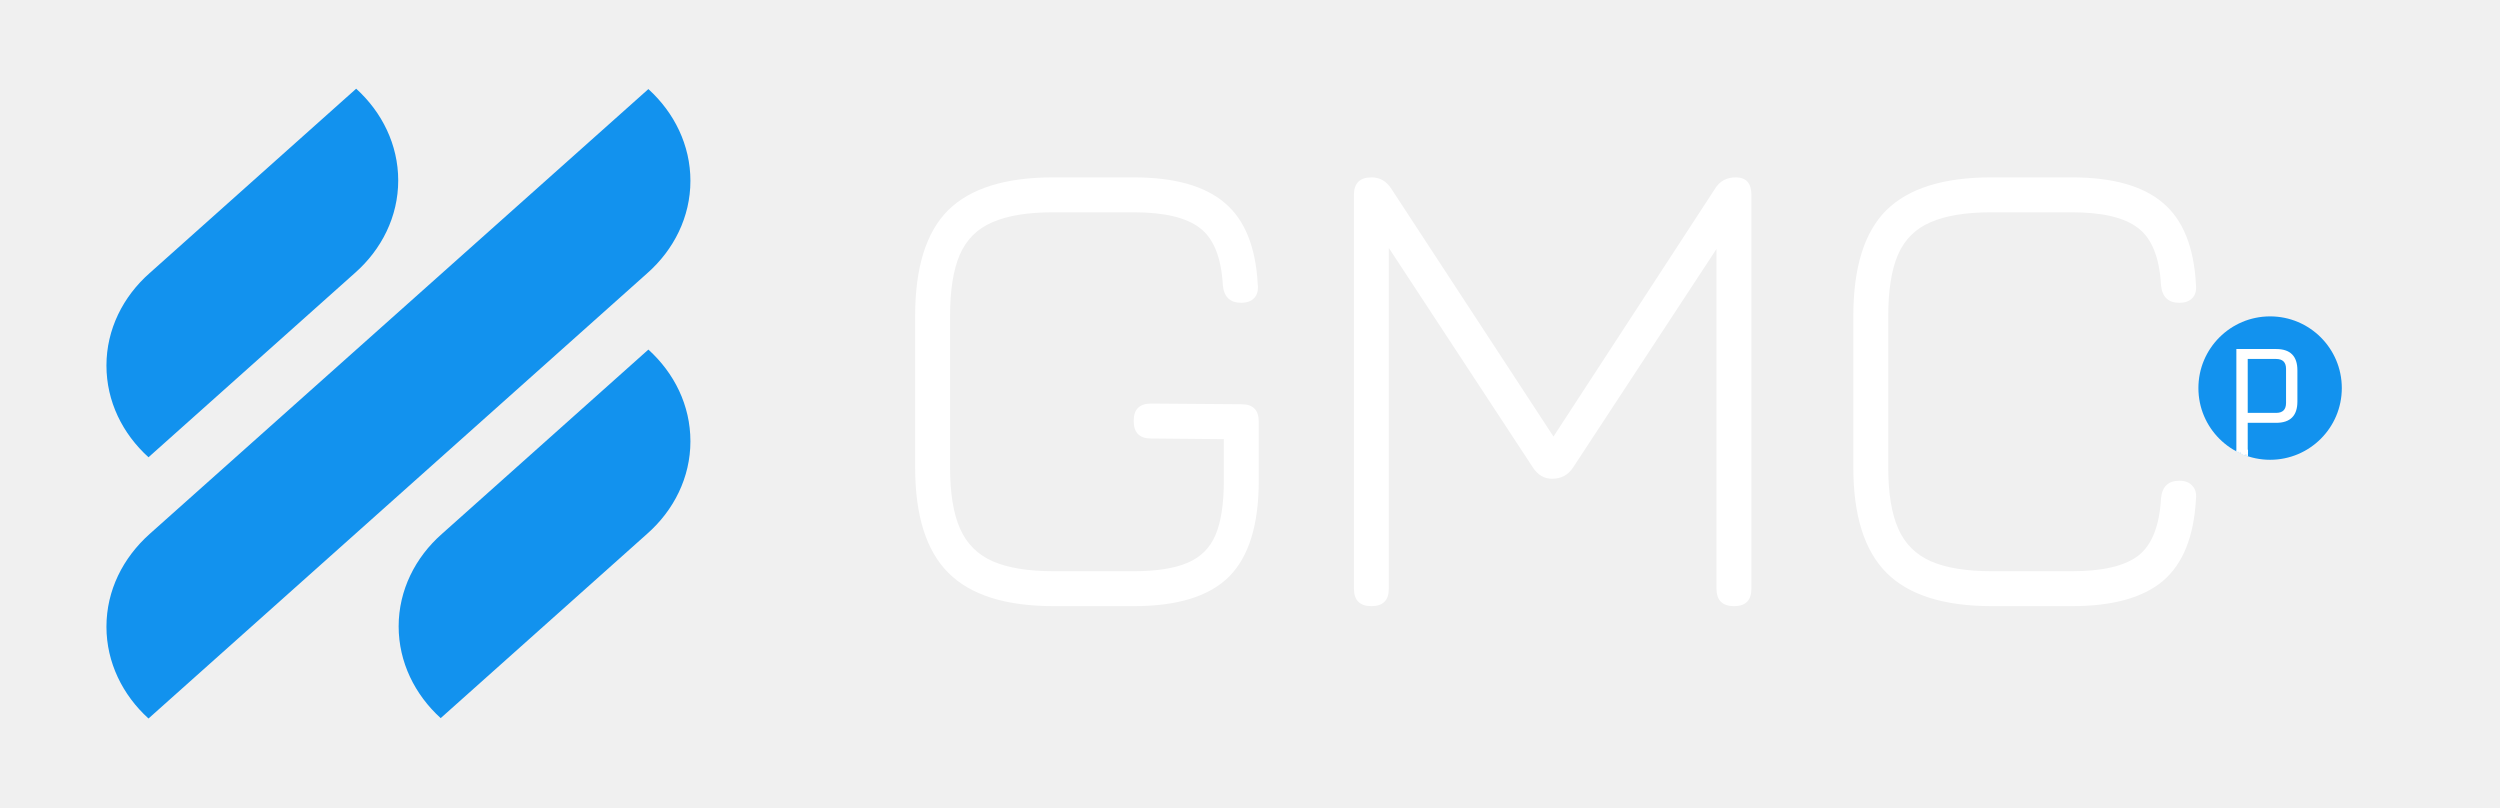
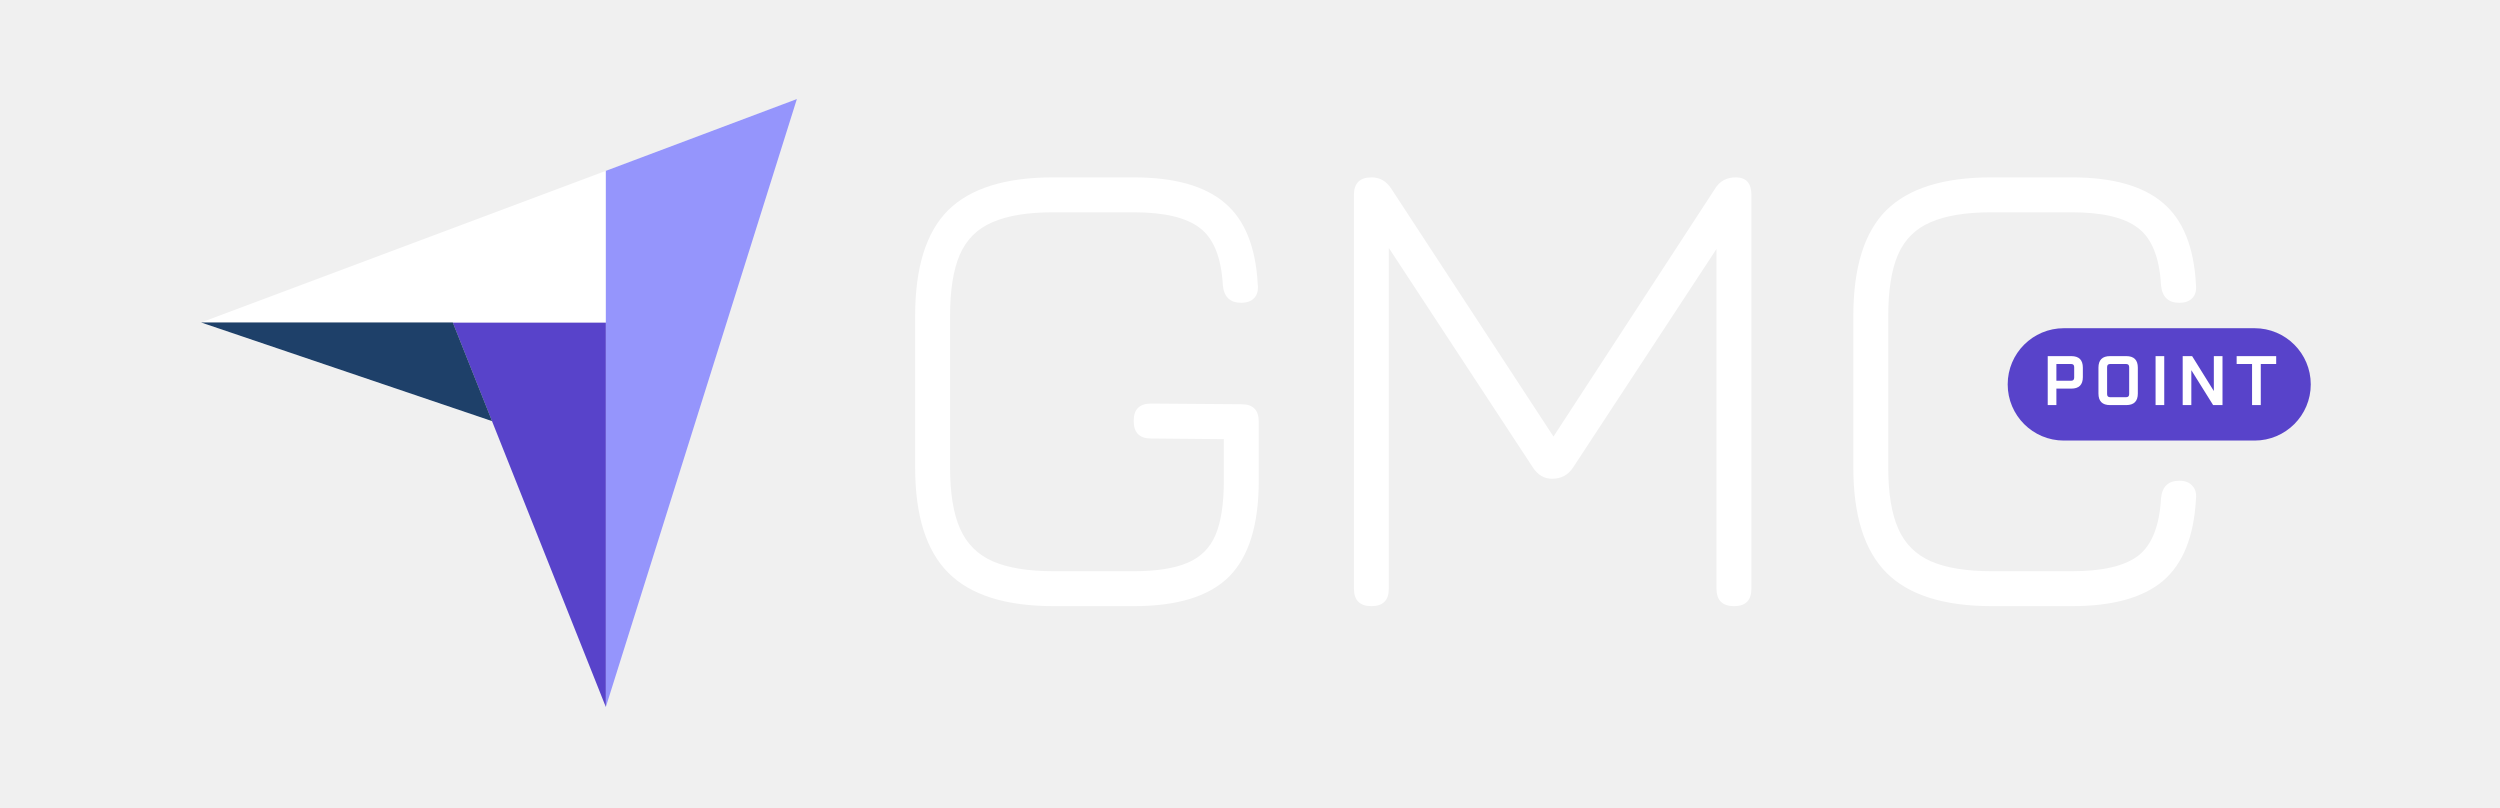
<svg xmlns="http://www.w3.org/2000/svg" width="1691" height="546" viewBox="0 0 1691 546" fill="none">
  <g clip-path="url(#clip0_185_81)">
+     <rect x="1358" y="222" width="205" height="76" rx="38" fill="#5843CA" />
    <path d="M712.825 410C680.275 410 656.5 402.5 641.5 387.5C626.5 372.5 619 348.725 619 316.175V213.8C619 180.95 626.425 157.1 641.275 142.25C656.275 127.4 679.975 119.975 712.375 119.975H766.825C794.425 119.975 814.975 125.75 828.475 137.3C841.975 148.7 849.4 167.075 850.75 192.425C851.2 196.475 850.375 199.55 848.275 201.65C846.325 203.75 843.4 204.8 839.5 204.8C832 204.8 827.875 200.825 827.125 192.875C826.075 174.275 820.975 161.45 811.825 154.4C802.675 147.2 787.675 143.6 766.825 143.6H712.375C695.125 143.6 681.4 145.85 671.2 150.35C661 154.7 653.65 162.05 649.15 172.4C644.8 182.6 642.625 196.4 642.625 213.8V316.175C642.625 333.575 644.875 347.375 649.375 357.575C653.875 367.775 661.225 375.125 671.425 379.625C681.625 384.125 695.425 386.375 712.825 386.375H766.825C782.125 386.375 794.2 384.5 803.05 380.75C812.05 377 818.425 370.7 822.175 361.85C825.925 353 827.8 340.775 827.8 325.175V297.05L778.525 296.6C770.725 296.6 766.825 292.625 766.825 284.675C766.825 276.875 770.725 272.975 778.525 272.975L839.725 273.425C847.525 273.425 851.425 277.325 851.425 285.125V325.175C851.425 354.875 844.75 376.475 831.4 389.975C818.05 403.325 796.525 410 766.825 410H712.825ZM927.707 410C919.757 410 915.782 406.025 915.782 398.075V131.9C915.782 123.95 919.757 119.975 927.707 119.975C933.407 119.975 937.907 122.6 941.207 127.85L1053.26 299.075L1047.86 299.75L1159.91 127.85C1163.06 122.6 1167.78 119.975 1174.08 119.975C1181.13 119.975 1184.66 123.95 1184.66 131.9V398.075C1184.66 406.025 1180.76 410 1172.96 410C1165.01 410 1161.03 406.025 1161.03 398.075V155.525L1168.01 157.775L1064.06 316.175C1060.76 321.275 1056.03 323.825 1049.88 323.825C1044.48 323.825 1040.13 321.275 1036.83 316.175L932.882 157.775L939.407 160.25V398.075C939.407 406.025 935.507 410 927.707 410ZM1347.41 410C1314.86 410 1291.09 402.5 1276.09 387.5C1261.09 372.5 1253.59 348.725 1253.59 316.175V213.8C1253.59 180.95 1261.01 157.1 1275.86 142.25C1290.86 127.4 1314.56 119.975 1346.96 119.975H1401.41C1429.01 119.975 1449.56 125.75 1463.06 137.3C1476.56 148.7 1483.99 167.075 1485.34 192.425C1485.79 196.475 1484.96 199.55 1482.86 201.65C1480.91 203.75 1477.99 204.8 1474.09 204.8C1466.59 204.8 1462.46 200.825 1461.71 192.875C1460.66 174.275 1455.56 161.45 1446.41 154.4C1437.26 147.2 1422.26 143.6 1401.41 143.6H1346.96C1329.71 143.6 1315.99 145.85 1305.79 150.35C1295.59 154.7 1288.24 162.05 1283.74 172.4C1279.39 182.6 1277.21 196.4 1277.21 213.8V316.175C1277.21 333.575 1279.46 347.375 1283.96 357.575C1288.46 367.775 1295.81 375.125 1306.01 379.625C1316.21 384.125 1330.01 386.375 1347.41 386.375H1401.41C1422.26 386.375 1437.26 382.85 1446.41 375.8C1455.56 368.6 1460.66 355.7 1461.71 337.1C1462.46 329.15 1466.59 325.175 1474.09 325.175C1477.99 325.175 1480.91 326.3 1482.86 328.55C1484.96 330.65 1485.79 333.65 1485.34 337.55C1483.99 362.9 1476.56 381.35 1463.06 392.9C1449.56 404.3 1429.01 410 1401.41 410H1347.41Z" fill="white" />
-     <path d="M100.44 309.291L240.055 184.645C258.153 168.744 269.356 146.431 269.356 122.066C269.356 97.958 258.44 75.901 240.916 60L101.302 184.645C83.204 200.547 72 222.86 72 247.225C72 271.589 82.916 293.389 100.44 309.291ZM438.56 236.453L298.945 361.098C280.847 376.999 269.644 399.312 269.644 423.677C269.644 447.786 280.56 469.842 298.084 485.743L437.698 361.098C455.796 345.197 467 322.884 467 298.519C467 274.154 456.084 252.354 438.56 236.453ZM437.698 184.902C455.796 169.001 467 146.688 467 122.323C467 98.214 456.084 76.158 438.56 60.257L101.302 361.098C83.204 377.256 72 399.312 72 423.934C72 448.042 82.916 470.099 100.44 486L437.698 184.902Z" fill="#1292EE" />
-     <circle cx="1535.5" cy="262.5" r="48.5" fill="#1292EE" />
-     <path d="M1512.68 305.2V236.08H1539.56C1549.16 236.08 1553.96 240.88 1553.96 250.48V271.6C1553.96 281.2 1549.16 286 1539.56 286H1520.36V305.2H1512.68ZM1520.36 279.28H1539.56C1544.04 279.28 1546.28 277.04 1546.28 272.56V249.52C1546.28 245.04 1544.04 242.8 1539.56 242.8H1520.36V279.28Z" fill="white" />
-     <path d="M1512.96 305.114C1512.96 305.132 1512.96 305.135 1512.98 305.137C1513.01 305.14 1513.02 305.162 1513.05 305.169C1513.1 305.181 1513.14 305.199 1513.19 305.213C1513.23 305.225 1513.28 305.226 1513.32 305.253C1513.33 305.265 1513.38 305.287 1513.4 305.289C1513.44 305.294 1513.49 305.322 1513.52 305.339C1513.56 305.356 1513.59 305.37 1513.62 305.382C1513.66 305.394 1513.72 305.405 1513.75 305.427C1513.78 305.449 1513.82 305.45 1513.85 305.466" stroke="white" stroke-width="0.5" stroke-linecap="round" />
-     <path d="M1512.76 305.106C1512.78 305.139 1512.82 305.141 1512.84 305.161C1512.87 305.186 1512.92 305.205 1512.96 305.214C1512.99 305.221 1513.05 305.25 1513.07 305.27C1513.09 305.285 1513.12 305.29 1513.14 305.302C1513.17 305.32 1513.2 305.342 1513.24 305.354C1513.3 305.377 1513.37 305.425 1513.44 305.443C1513.51 305.464 1513.59 305.514 1513.66 305.556C1513.7 305.583 1513.75 305.601 1513.8 305.627C1513.87 305.665 1513.94 305.706 1514.02 305.733C1514.08 305.755 1514.13 305.788 1514.19 305.804C1514.21 305.809 1514.24 305.813 1514.25 305.826" stroke="white" stroke-width="0.5" stroke-linecap="round" />
-     <path d="M1514.13 305.803C1514.19 305.833 1514.24 305.856 1514.29 305.879C1514.35 305.903 1514.41 305.923 1514.47 305.95C1514.51 305.969 1514.54 305.992 1514.58 306.017C1514.63 306.047 1514.68 306.051 1514.73 306.074C1514.76 306.089 1514.79 306.103 1514.83 306.111C1514.85 306.118 1514.88 306.112 1514.91 306.118C1514.97 306.133 1515.02 306.158 1515.08 306.176C1515.1 306.184 1515.13 306.189 1515.16 306.199C1515.18 306.209 1515.2 306.23 1515.22 306.238C1515.28 306.257 1515.34 306.28 1515.4 306.312C1515.43 306.331 1515.46 306.338 1515.49 306.357C1515.52 306.375 1515.55 306.398 1515.58 306.412C1515.6 306.423 1515.64 306.438 1515.66 306.453C1515.69 306.474 1515.73 306.48 1515.76 306.5C1515.84 306.556 1515.94 306.557 1516.03 306.595C1516.1 306.625 1516.18 306.628 1516.25 306.664C1516.3 306.695 1516.37 306.698 1516.43 306.733C1516.49 306.775 1516.58 306.8 1516.65 306.825C1516.77 306.865 1516.9 306.913 1517.02 306.954C1517.09 306.977 1517.16 307.014 1517.22 307.028" stroke="white" stroke-width="0.5" stroke-linecap="round" />
-     <path d="M1514.86 306.132C1514.98 306.243 1515.12 306.266 1515.25 306.34C1515.32 306.378 1515.4 306.395 1515.47 306.43C1515.52 306.456 1515.57 306.475 1515.62 306.496C1515.65 306.51 1515.69 306.532 1515.72 306.539C1515.76 306.546 1515.79 306.556 1515.82 306.57C1515.9 306.608 1515.99 306.628 1516.06 306.668C1516.1 306.684 1516.14 306.701 1516.17 306.714C1516.21 306.731 1516.25 306.752 1516.3 306.763C1516.34 306.773 1516.37 306.792 1516.4 306.813C1516.43 306.833 1516.47 306.827 1516.5 306.846C1516.57 306.885 1516.65 306.891 1516.72 306.921C1516.78 306.946 1516.85 306.966 1516.91 306.991C1516.98 307.023 1517.06 307.052 1517.15 307.074C1517.21 307.091 1517.27 307.116 1517.33 307.133C1517.46 307.169 1517.58 307.231 1517.71 307.273C1517.87 307.327 1518.03 307.395 1518.19 307.449" stroke="white" stroke-width="0.5" stroke-linecap="round" />
-     <path d="M1516.85 306.905C1516.94 306.934 1517.01 306.968 1517.08 307.005C1517.13 307.028 1517.19 307.028 1517.24 307.051C1517.32 307.089 1517.4 307.1 1517.47 307.149C1517.49 307.16 1517.52 307.174 1517.54 307.179C1517.56 307.183 1517.57 307.179 1517.59 307.189C1517.6 307.196 1517.61 307.206 1517.62 307.212C1517.68 307.239 1517.75 307.271 1517.81 307.299C1517.89 307.334 1517.97 307.37 1518.06 307.395C1518.09 307.406 1518.13 307.417 1518.16 307.424C1518.17 307.426 1518.21 307.424 1518.19 307.434" stroke="white" stroke-width="0.5" stroke-linecap="round" />
-     <path d="M1516.66 307.013C1516.78 307.071 1516.91 307.13 1517.05 307.177C1517.08 307.189 1517.11 307.187 1517.15 307.204C1517.18 307.217 1517.21 307.226 1517.23 307.235C1517.28 307.249 1517.34 307.247 1517.38 307.267C1517.44 307.292 1517.5 307.304 1517.55 307.323C1517.75 307.391 1517.95 307.441 1518.14 307.514C1518.22 307.544 1518.3 307.571 1518.38 307.601C1518.44 307.622 1518.51 307.63 1518.57 307.656C1518.59 307.669 1518.62 307.694 1518.65 307.694" stroke="white" stroke-width="0.5" stroke-linecap="round" />
-     <path d="M1520.06 304.783V308.227" stroke="white" stroke-width="0.5" stroke-linecap="round" />
-     <path d="M1520.05 304.495V306.739" stroke="white" stroke-width="0.5" stroke-linecap="round" />
-     <path d="M1520.07 304.747V307.183" stroke="white" stroke-width="0.5" stroke-linecap="round" />
-     <path d="M1520.08 304.327V306.763" stroke="white" stroke-width="0.5" stroke-linecap="round" />
-     <path d="M1520.05 304.711V307.207" stroke="white" stroke-width="0.5" stroke-linecap="round" />
-     <path d="M1520.07 305.095V305.935" stroke="white" stroke-width="0.5" stroke-linecap="round" />
-     <path d="M1520.08 305.131V306.199" stroke="white" stroke-width="0.5" stroke-linecap="round" />
-     <path d="M1520.15 305.155C1520.09 305.23 1520.12 305.409 1520.12 305.509C1520.12 305.567 1520.12 305.625 1520.12 305.683C1520.12 305.788 1520.12 305.893 1520.12 305.997C1520.12 306.284 1520.12 306.571 1520.12 306.858C1520.12 307.232 1520.12 307.605 1520.12 307.979C1520.12 308.076 1520.12 308.172 1520.12 308.269C1520.12 308.33 1520.12 308.314 1520.12 308.263C1520.12 308.253 1520.12 308.294 1520.12 308.294C1520.12 308.294 1520.12 308.257 1520.12 308.239" stroke="white" stroke-width="0.5" stroke-linecap="round" />
-     <path d="M1520.15 308.18C1520.16 308.211 1520.18 308.238 1520.18 308.271C1520.18 308.276 1520.17 308.294 1520.17 308.289" stroke="white" stroke-width="0.5" stroke-linecap="round" />
-     <path d="M1518.41 307.703H1519.77" stroke="white" stroke-width="0.5" stroke-linecap="round" />
-     <path d="M1518.7 307.773C1518.84 307.823 1518.98 307.87 1519.11 307.921C1519.14 307.929 1519.16 307.932 1519.18 307.946C1519.21 307.962 1519.23 307.965 1519.26 307.976C1519.29 307.987 1519.31 307.995 1519.34 308.002C1519.39 308.015 1519.44 308.033 1519.49 308.04C1519.52 308.044 1519.55 308.056 1519.58 308.064C1519.6 308.072 1519.63 308.079 1519.66 308.09C1519.68 308.1 1519.71 308.112 1519.74 308.113C1519.76 308.115 1519.78 308.126 1519.8 308.129C1519.82 308.132 1519.84 308.144 1519.86 308.148C1519.88 308.15 1519.9 308.149 1519.91 308.155C1519.93 308.163 1519.94 308.171 1519.96 308.179C1519.97 308.184 1520 308.201 1520.01 308.188" stroke="white" stroke-width="0.5" stroke-linecap="round" />
-     <path d="M1514.46 305.138C1514.78 305.179 1515.11 305.227 1515.43 305.273C1515.71 305.314 1516.04 305.338 1516.32 305.409C1516.44 305.438 1516.08 305.407 1515.95 305.4C1515.67 305.384 1515.4 305.356 1515.12 305.333C1514.82 305.309 1514.51 305.295 1514.21 305.235C1513.99 305.191 1514.66 305.273 1514.88 305.273C1515.08 305.273 1515.69 305.273 1515.49 305.273C1515.26 305.273 1515.03 305.273 1514.81 305.273C1514.7 305.273 1514.6 305.268 1514.49 305.274C1514.47 305.275 1514.43 305.299 1514.41 305.282C1514.32 305.19 1514.21 305.108 1514.07 305.108C1514 305.108 1513.78 305.151 1513.93 305.22C1513.98 305.245 1514 305.303 1514.06 305.33C1514.13 305.366 1514.17 305.414 1514.23 305.46C1514.35 305.544 1514.46 305.632 1514.59 305.694C1514.77 305.784 1514.95 305.78 1515.15 305.811C1515.23 305.824 1515.31 305.847 1515.39 305.866C1515.44 305.877 1515.48 305.871 1515.52 305.89C1515.56 305.906 1515.61 305.933 1515.65 305.935C1515.74 305.939 1515.82 305.967 1515.89 306.009C1515.96 306.054 1516.06 306.047 1516.13 306.088C1516.29 306.176 1516.47 306.249 1516.64 306.311C1516.75 306.35 1516.85 306.401 1516.96 306.438C1517.01 306.456 1517.05 306.48 1517.1 306.497C1517.16 306.514 1517.21 306.504 1517.26 306.524C1517.5 306.619 1517.74 306.638 1517.98 306.702C1518.07 306.725 1518.16 306.746 1518.25 306.768C1518.37 306.798 1518.49 306.787 1518.61 306.815C1518.72 306.842 1518.83 306.859 1518.95 306.868C1519.02 306.873 1519.09 306.909 1519.16 306.912C1519.19 306.913 1519.27 306.926 1519.29 306.903C1519.38 306.817 1519.38 306.704 1519.42 306.598C1519.51 306.354 1519.56 306.098 1519.65 305.855C1519.69 305.752 1519.71 305.649 1519.74 305.544C1519.76 305.465 1519.8 305.393 1519.82 305.312C1519.83 305.229 1519.85 305.129 1519.86 305.044C1519.86 304.959 1519.87 305.024 1519.85 305.054C1519.82 305.095 1519.81 305.141 1519.78 305.183C1519.76 305.228 1519.71 305.213 1519.66 305.213C1519.23 305.213 1518.8 305.213 1518.37 305.213C1517.8 305.213 1517.23 305.213 1516.66 305.213C1516.54 305.213 1516.42 305.221 1516.31 305.213C1516.26 305.21 1516.23 305.171 1516.18 305.168C1516.14 305.165 1516.1 305.168 1516.06 305.168C1515.98 305.168 1515.75 305.148 1515.75 305.281C1515.75 305.422 1515.7 305.583 1515.8 305.709C1515.93 305.874 1516.1 305.998 1516.26 306.129C1516.32 306.178 1516.4 306.206 1516.46 306.262C1516.53 306.331 1516.43 306.289 1516.38 306.266C1516.3 306.222 1516.21 306.205 1516.11 306.205C1516.05 306.205 1516.04 306.173 1515.99 306.161C1515.95 306.153 1515.92 306.153 1515.92 306.194C1515.92 306.289 1516.13 306.366 1516.2 306.409C1516.28 306.468 1516.37 306.525 1516.46 306.58C1516.56 306.645 1516.68 306.674 1516.79 306.72C1516.93 306.779 1517.08 306.819 1517.23 306.875C1517.44 306.961 1517.66 307.031 1517.89 307.084C1517.96 307.101 1518.04 307.09 1518.11 307.092C1518.2 307.095 1518.29 307.135 1518.38 307.156C1518.47 307.181 1518.55 307.218 1518.65 307.229C1518.75 307.238 1518.84 307.282 1518.93 307.306C1519.06 307.34 1519.19 307.363 1519.32 307.363C1519.43 307.363 1519.51 307.319 1519.59 307.243C1519.63 307.199 1519.64 307.139 1519.67 307.085C1519.7 307.023 1519.74 306.943 1519.76 306.874C1519.79 306.781 1519.84 306.625 1519.78 306.533C1519.75 306.481 1519.74 306.4 1519.7 306.357C1519.67 306.324 1519.68 306.246 1519.68 306.337C1519.68 306.519 1519.68 306.7 1519.68 306.882C1519.68 307.013 1519.66 307.158 1519.68 307.288C1519.69 307.367 1519.7 307.43 1519.73 307.498C1519.76 307.544 1519.7 307.384 1519.69 307.367C1519.6 307.126 1519.54 306.888 1519.51 306.633C1519.47 306.354 1519.47 306.066 1519.47 305.784C1519.47 305.633 1519.47 305.482 1519.47 305.33C1519.47 305.281 1519.47 305.19 1519.47 305.297C1519.47 305.42 1519.47 305.543 1519.47 305.666C1519.47 305.781 1519.43 305.885 1519.41 305.997C1519.39 306.111 1519.38 306.222 1519.35 306.334C1519.31 306.471 1519.27 306.553 1519.14 306.608C1519.1 306.623 1519.01 306.616 1518.98 306.595C1518.95 306.579 1518.92 306.56 1518.89 306.543C1518.85 306.514 1518.79 306.507 1518.75 306.476C1518.47 306.285 1518.08 306.277 1517.76 306.249C1517.42 306.219 1517.08 306.124 1516.75 306.042C1516.66 306.02 1516.57 305.964 1516.49 305.928C1516.42 305.899 1516.35 305.86 1516.29 305.83C1516.23 305.803 1516.05 305.694 1516.2 305.694C1516.48 305.694 1516.75 305.659 1517.02 305.635C1517.79 305.568 1518.57 305.514 1519.35 305.514C1519.46 305.514 1519.22 305.717 1519.21 305.771C1519.19 305.849 1519.13 305.909 1519.11 305.988C1519.09 306.045 1519.07 306.096 1519.04 306.152C1519 306.281 1518.8 306.145 1518.75 306.109C1518.41 305.902 1517.97 305.957 1517.59 305.927C1517.47 305.917 1517.35 305.923 1517.23 305.92C1517.16 305.918 1517.14 305.909 1517.23 305.904C1517.43 305.891 1517.63 305.876 1517.83 305.863C1518.05 305.849 1518.27 305.873 1518.49 305.837C1518.69 305.803 1518.9 305.784 1519.11 305.784" stroke="white" stroke-width="0.5" stroke-linecap="round" />
+     <path d="M136 218.121H306.268H409.788V115.567L136 218.121Z" fill="white" />
+     <path d="M409.788 115.565V478.225L539 67L409.788 115.565Z" fill="#9595FC" />
+     <path d="M409.789 218.243H306.268L409.789 478.223V218.243Z" fill="#5843CA" />
+     <path d="M136 218.118L332.84 284.847L306.268 218.118H136Z" fill="#1E4069" />
+     <path d="M1385.08 274V240.88H1401.02C1406.23 240.88 1408.84 243.488 1408.84 248.704V255.088C1408.84 260.272 1406.23 262.864 1401.02 262.864H1390.94V274H1385.08ZM1390.94 257.536H1400.87C1402.28 257.536 1402.98 256.832 1402.98 255.424V248.272C1402.98 246.896 1402.28 246.208 1400.87 246.208H1390.94V257.536ZM1419.39 266.176V248.704C1419.39 243.488 1422 240.88 1427.21 240.88H1438.2C1443.42 240.88 1446.03 243.488 1446.03 248.704V266.176C1446.03 271.392 1443.42 274 1438.2 274H1427.21C1422 274 1419.39 271.392 1419.39 266.176ZM1425.24 266.608C1425.24 267.984 1425.95 268.672 1427.36 268.672H1438.06C1439.47 268.672 1440.17 267.984 1440.17 266.608V248.272C1440.17 246.896 1439.47 246.208 1438.06 246.208H1427.36C1425.95 246.208 1425.24 246.896 1425.24 248.272V266.608ZM1458.03 274V240.88H1463.89V274H1458.03ZM1476.37 274V240.88H1482.75L1497.44 264.496V240.88H1503.3V274H1496.96L1482.22 250.384V274H1476.37ZM1512.87 246.208V240.88H1539.61V246.208H1529.19V274H1523.29V246.208H1512.87Z" fill="white" />
  </g>
  <defs>
    <clipPath id="clip0_185_81">
      <rect width="1691" height="546" fill="white" />
    </clipPath>
  </defs>
</svg>
